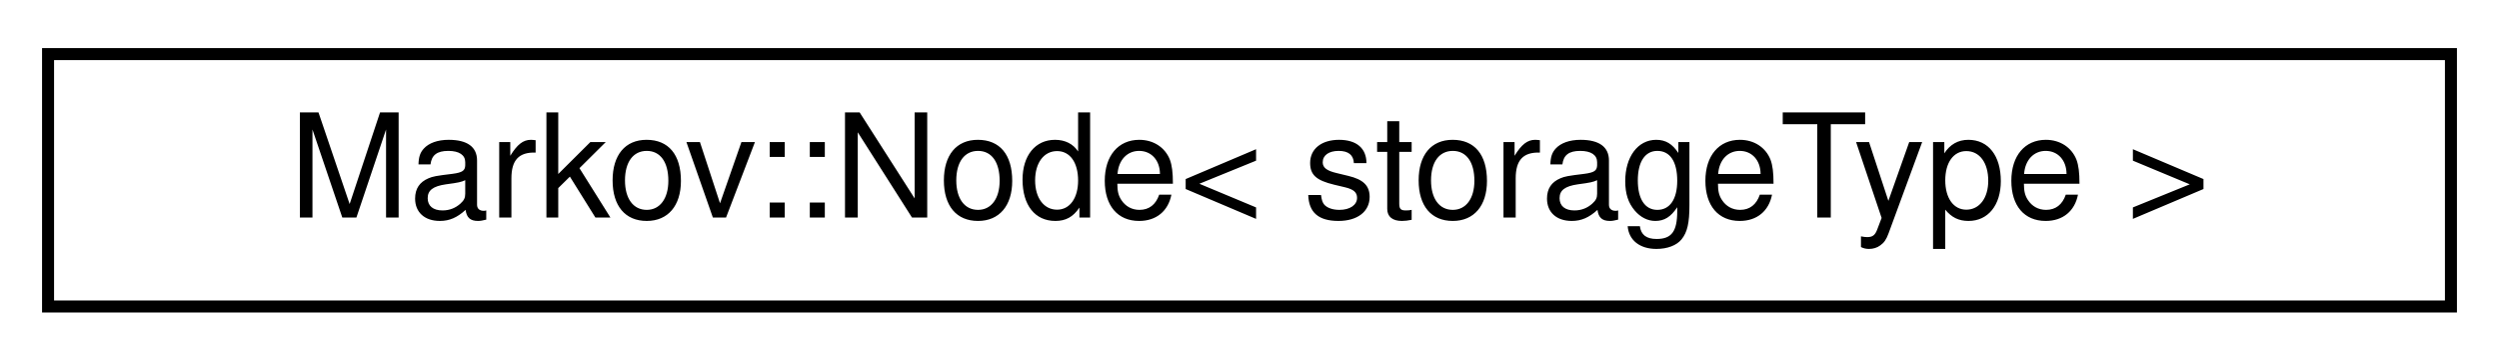
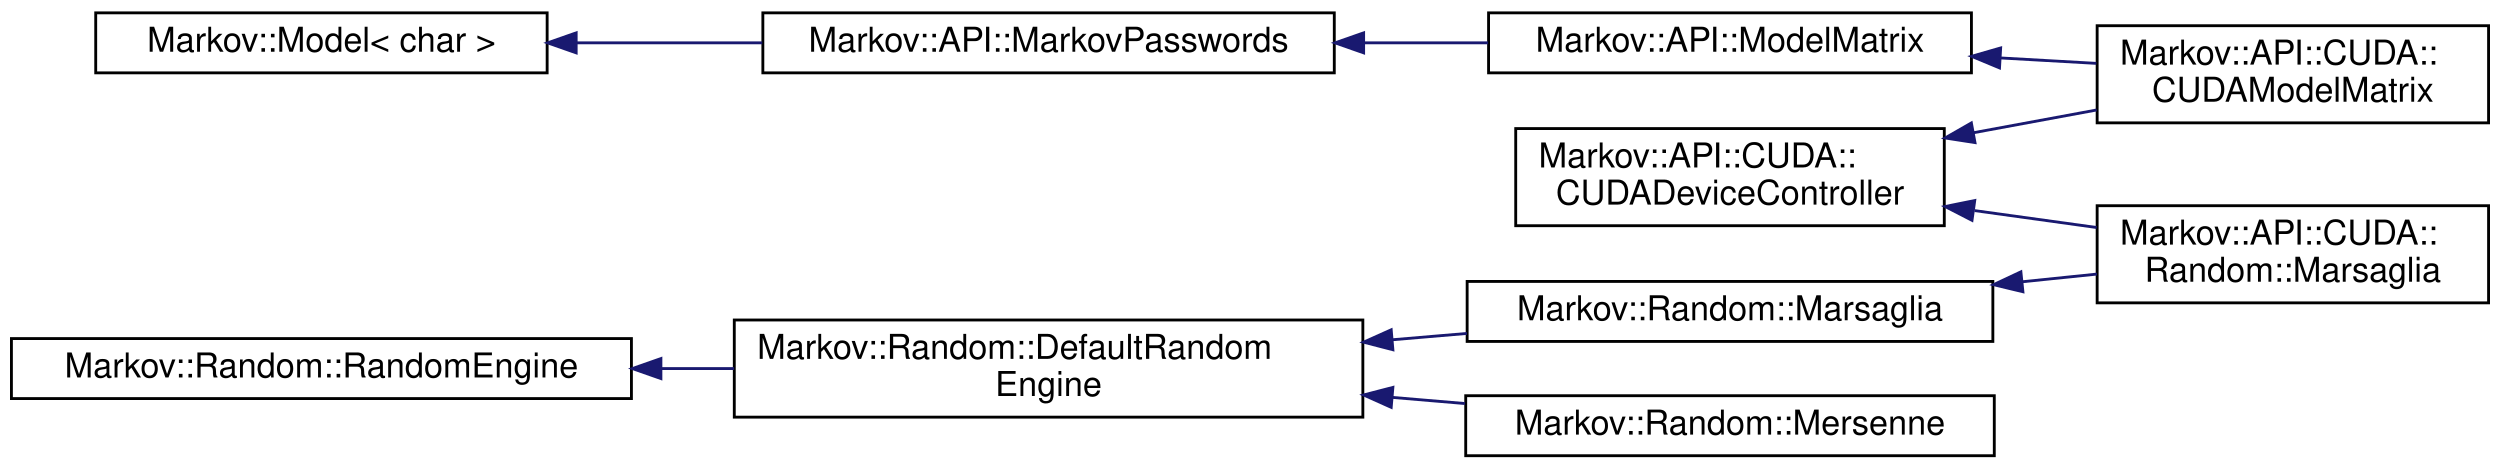
- <svg xmlns="http://www.w3.org/2000/svg" xmlns:xlink="http://www.w3.org/1999/xlink" width="208pt" height="30pt" viewBox="0.00 0.00 208.00 30.00">
-   <g id="graph0" class="graph" transform="scale(1 1) rotate(0) translate(4 26)">
+ <svg xmlns="http://www.w3.org/2000/svg" xmlns:xlink="http://www.w3.org/1999/xlink" width="875pt" height="164pt" viewBox="0.00 0.00 875.00 164.00">
+   <g id="graph0" class="graph" transform="scale(1 1) rotate(0) translate(4 160)">
    <g id="node1" class="node">
      <g id="a_node1">
-         <a xlink:href="class_markov_1_1_node.html" target="_top" xlink:title="A node class that for the vertices of model. Connected with eachother using Edge.">
-           <polygon fill="none" stroke="black" points="0,-0.5 0,-21.5 200,-21.5 200,-0.5 0,-0.5" />
-           <text text-anchor="middle" x="100" y="-7.9" font-family="Helvetica,sans-Serif" font-size="12.00">Markov::Node&lt; storageType &gt;</text>
+         <a xlink:href="class_markov_1_1_a_p_i_1_1_c_u_d_a_1_1_c_u_d_a_device_controller.html" target="_top" xlink:title="Controller class for CUDA device.">
+           <polygon fill="none" stroke="black" points="526.5,-81 526.5,-115 676.5,-115 676.5,-81 526.5,-81" />
+           <text text-anchor="start" x="534.5" y="-101.4" font-family="Helvetica,sans-Serif" font-size="12.00">Markov::API::CUDA::</text>
+           <text text-anchor="middle" x="601.5" y="-88.4" font-family="Helvetica,sans-Serif" font-size="12.00">CUDADeviceController</text>
        </a>
      </g>
    </g>
+     <g id="node2" class="node">
+       <g id="a_node2">
+         <a xlink:href="class_markov_1_1_a_p_i_1_1_c_u_d_a_1_1_c_u_d_a_model_matrix.html" target="_top" xlink:title="Extension of Markov::API::ModelMatrix which is modified to run on GPU devices.">
+           <polygon fill="none" stroke="black" points="730,-117 730,-151 867,-151 867,-117 730,-117" />
+           <text text-anchor="start" x="738" y="-137.4" font-family="Helvetica,sans-Serif" font-size="12.00">Markov::API::CUDA::</text>
+           <text text-anchor="middle" x="798.5" y="-124.4" font-family="Helvetica,sans-Serif" font-size="12.00">CUDAModelMatrix</text>
+         </a>
+       </g>
+     </g>
+     <g id="edge1" class="edge">
+       <path fill="none" stroke="midnightblue" d="M686.68,-113.54C701.1,-116.2 715.91,-118.94 729.83,-121.51" />
+       <polygon fill="midnightblue" stroke="midnightblue" points="687.25,-110.09 676.78,-111.71 685.98,-116.97 687.25,-110.09" />
+     </g>
+     <g id="node3" class="node">
+       <g id="a_node3">
+         <a xlink:href="class_markov_1_1_a_p_i_1_1_c_u_d_a_1_1_random_1_1_marsaglia.html" target="_top" xlink:title="Extension of Markov::Random::Marsaglia which is capable o working on device space.">
+           <polygon fill="none" stroke="black" points="730,-54 730,-88 867,-88 867,-54 730,-54" />
+           <text text-anchor="start" x="738" y="-74.4" font-family="Helvetica,sans-Serif" font-size="12.00">Markov::API::CUDA::</text>
+           <text text-anchor="middle" x="798.5" y="-61.4" font-family="Helvetica,sans-Serif" font-size="12.00">Random::Marsaglia</text>
+         </a>
+       </g>
+     </g>
+     <g id="edge2" class="edge">
+       <path fill="none" stroke="midnightblue" d="M687.1,-86.29C701.38,-84.31 716.05,-82.28 729.83,-80.37" />
+       <polygon fill="midnightblue" stroke="midnightblue" points="686.2,-82.88 676.78,-87.72 687.16,-89.81 686.2,-82.88" />
+     </g>
+     <g id="node4" class="node">
+       <g id="a_node4">
+         <a xlink:href="class_markov_1_1_model.html" target="_top" xlink:title=" ">
+           <polygon fill="none" stroke="black" points="29.5,-134.5 29.5,-155.5 187.5,-155.5 187.5,-134.5 29.5,-134.5" />
+           <text text-anchor="middle" x="108.5" y="-141.9" font-family="Helvetica,sans-Serif" font-size="12.00">Markov::Model&lt; char &gt;</text>
+         </a>
+       </g>
+     </g>
+     <g id="node5" class="node">
+       <g id="a_node5">
+         <a xlink:href="class_markov_1_1_a_p_i_1_1_markov_passwords.html" target="_top" xlink:title="Markov::Model with char represented nodes.">
+           <polygon fill="none" stroke="black" points="263,-134.5 263,-155.5 463,-155.5 463,-134.5 263,-134.5" />
+           <text text-anchor="middle" x="363" y="-141.9" font-family="Helvetica,sans-Serif" font-size="12.00">Markov::API::MarkovPasswords</text>
+         </a>
+       </g>
+     </g>
+     <g id="edge3" class="edge">
+       <path fill="none" stroke="midnightblue" d="M197.83,-145C218.82,-145 241.35,-145 262.79,-145" />
+       <polygon fill="midnightblue" stroke="midnightblue" points="197.66,-141.5 187.66,-145 197.66,-148.5 197.66,-141.5" />
+     </g>
+     <g id="node6" class="node">
+       <g id="a_node6">
+         <a xlink:href="class_markov_1_1_a_p_i_1_1_model_matrix.html" target="_top" xlink:title="Class to flatten and reduce Markov::Model to a Matrix.">
+           <polygon fill="none" stroke="black" points="517,-134.5 517,-155.5 686,-155.5 686,-134.5 517,-134.5" />
+           <text text-anchor="middle" x="601.5" y="-141.9" font-family="Helvetica,sans-Serif" font-size="12.00">Markov::API::ModelMatrix</text>
+         </a>
+       </g>
+     </g>
+     <g id="edge4" class="edge">
+       <path fill="none" stroke="midnightblue" d="M473.35,-145C487.96,-145 502.76,-145 516.83,-145" />
+       <polygon fill="midnightblue" stroke="midnightblue" points="473.27,-141.5 463.27,-145 473.27,-148.5 473.27,-141.5" />
+     </g>
+     <g id="edge5" class="edge">
+       <path fill="none" stroke="midnightblue" d="M696.35,-139.71C707.6,-139.07 718.92,-138.43 729.71,-137.82" />
+       <polygon fill="midnightblue" stroke="midnightblue" points="695.83,-136.23 686.05,-140.29 696.23,-143.22 695.83,-136.23" />
+     </g>
+     <g id="node7" class="node">
+       <g id="a_node7">
+         <a xlink:href="class_markov_1_1_random_1_1_random_engine.html" target="_top" xlink:title="An abstract class for Random Engine.">
+           <polygon fill="none" stroke="black" points="0,-20.5 0,-41.5 217,-41.5 217,-20.5 0,-20.5" />
+           <text text-anchor="middle" x="108.5" y="-27.9" font-family="Helvetica,sans-Serif" font-size="12.00">Markov::Random::RandomEngine</text>
+         </a>
+       </g>
+     </g>
+     <g id="node8" class="node">
+       <g id="a_node8">
+         <a xlink:href="class_markov_1_1_random_1_1_default_random_engine.html" target="_top" xlink:title="Implementation using Random.h default random engine.">
+           <polygon fill="none" stroke="black" points="253,-14 253,-48 473,-48 473,-14 253,-14" />
+           <text text-anchor="start" x="261" y="-34.4" font-family="Helvetica,sans-Serif" font-size="12.00">Markov::Random::DefaultRandom</text>
+           <text text-anchor="middle" x="363" y="-21.4" font-family="Helvetica,sans-Serif" font-size="12.00">Engine</text>
+         </a>
+       </g>
+     </g>
+     <g id="edge6" class="edge">
+       <path fill="none" stroke="midnightblue" d="M227.59,-31C236.04,-31 244.54,-31 252.94,-31" />
+       <polygon fill="midnightblue" stroke="midnightblue" points="227.32,-27.5 217.32,-31 227.32,-34.5 227.32,-27.5" />
+     </g>
+     <g id="node9" class="node">
+       <g id="a_node9">
+         <a xlink:href="class_markov_1_1_random_1_1_marsaglia.html" target="_top" xlink:title="Implementation of Marsaglia Random Engine.">
+           <polygon fill="none" stroke="black" points="509.5,-40.5 509.5,-61.5 693.5,-61.5 693.5,-40.5 509.5,-40.5" />
+           <text text-anchor="middle" x="601.5" y="-47.9" font-family="Helvetica,sans-Serif" font-size="12.00">Markov::Random::Marsaglia</text>
+         </a>
+       </g>
+     </g>
+     <g id="edge7" class="edge">
+       <path fill="none" stroke="midnightblue" d="M483.48,-41.1C492.2,-41.84 500.91,-42.58 509.43,-43.3" />
+       <polygon fill="midnightblue" stroke="midnightblue" points="483.51,-37.59 473.25,-40.24 482.92,-44.57 483.51,-37.59" />
+     </g>
+     <g id="node10" class="node">
+       <g id="a_node10">
+         <a xlink:href="class_markov_1_1_random_1_1_mersenne.html" target="_top" xlink:title="Implementation of Mersenne Twister Engine.">
+           <polygon fill="none" stroke="black" points="509,-0.5 509,-21.5 694,-21.5 694,-0.5 509,-0.5" />
+           <text text-anchor="middle" x="601.5" y="-7.9" font-family="Helvetica,sans-Serif" font-size="12.00">Markov::Random::Mersenne</text>
+         </a>
+       </g>
+     </g>
+     <g id="edge9" class="edge">
+       <path fill="none" stroke="midnightblue" d="M483.28,-20.91C491.82,-20.19 500.36,-19.47 508.72,-18.76" />
+       <polygon fill="midnightblue" stroke="midnightblue" points="482.92,-17.43 473.25,-21.76 483.51,-24.41 482.92,-17.43" />
+     </g>
+     <g id="edge8" class="edge">
+       <path fill="none" stroke="midnightblue" d="M703.73,-61.38C712.6,-62.29 721.43,-63.2 729.92,-64.07" />
+       <polygon fill="midnightblue" stroke="midnightblue" points="704.02,-57.89 693.72,-60.36 703.31,-64.86 704.02,-57.89" />
+     </g>
  </g>
</svg>
